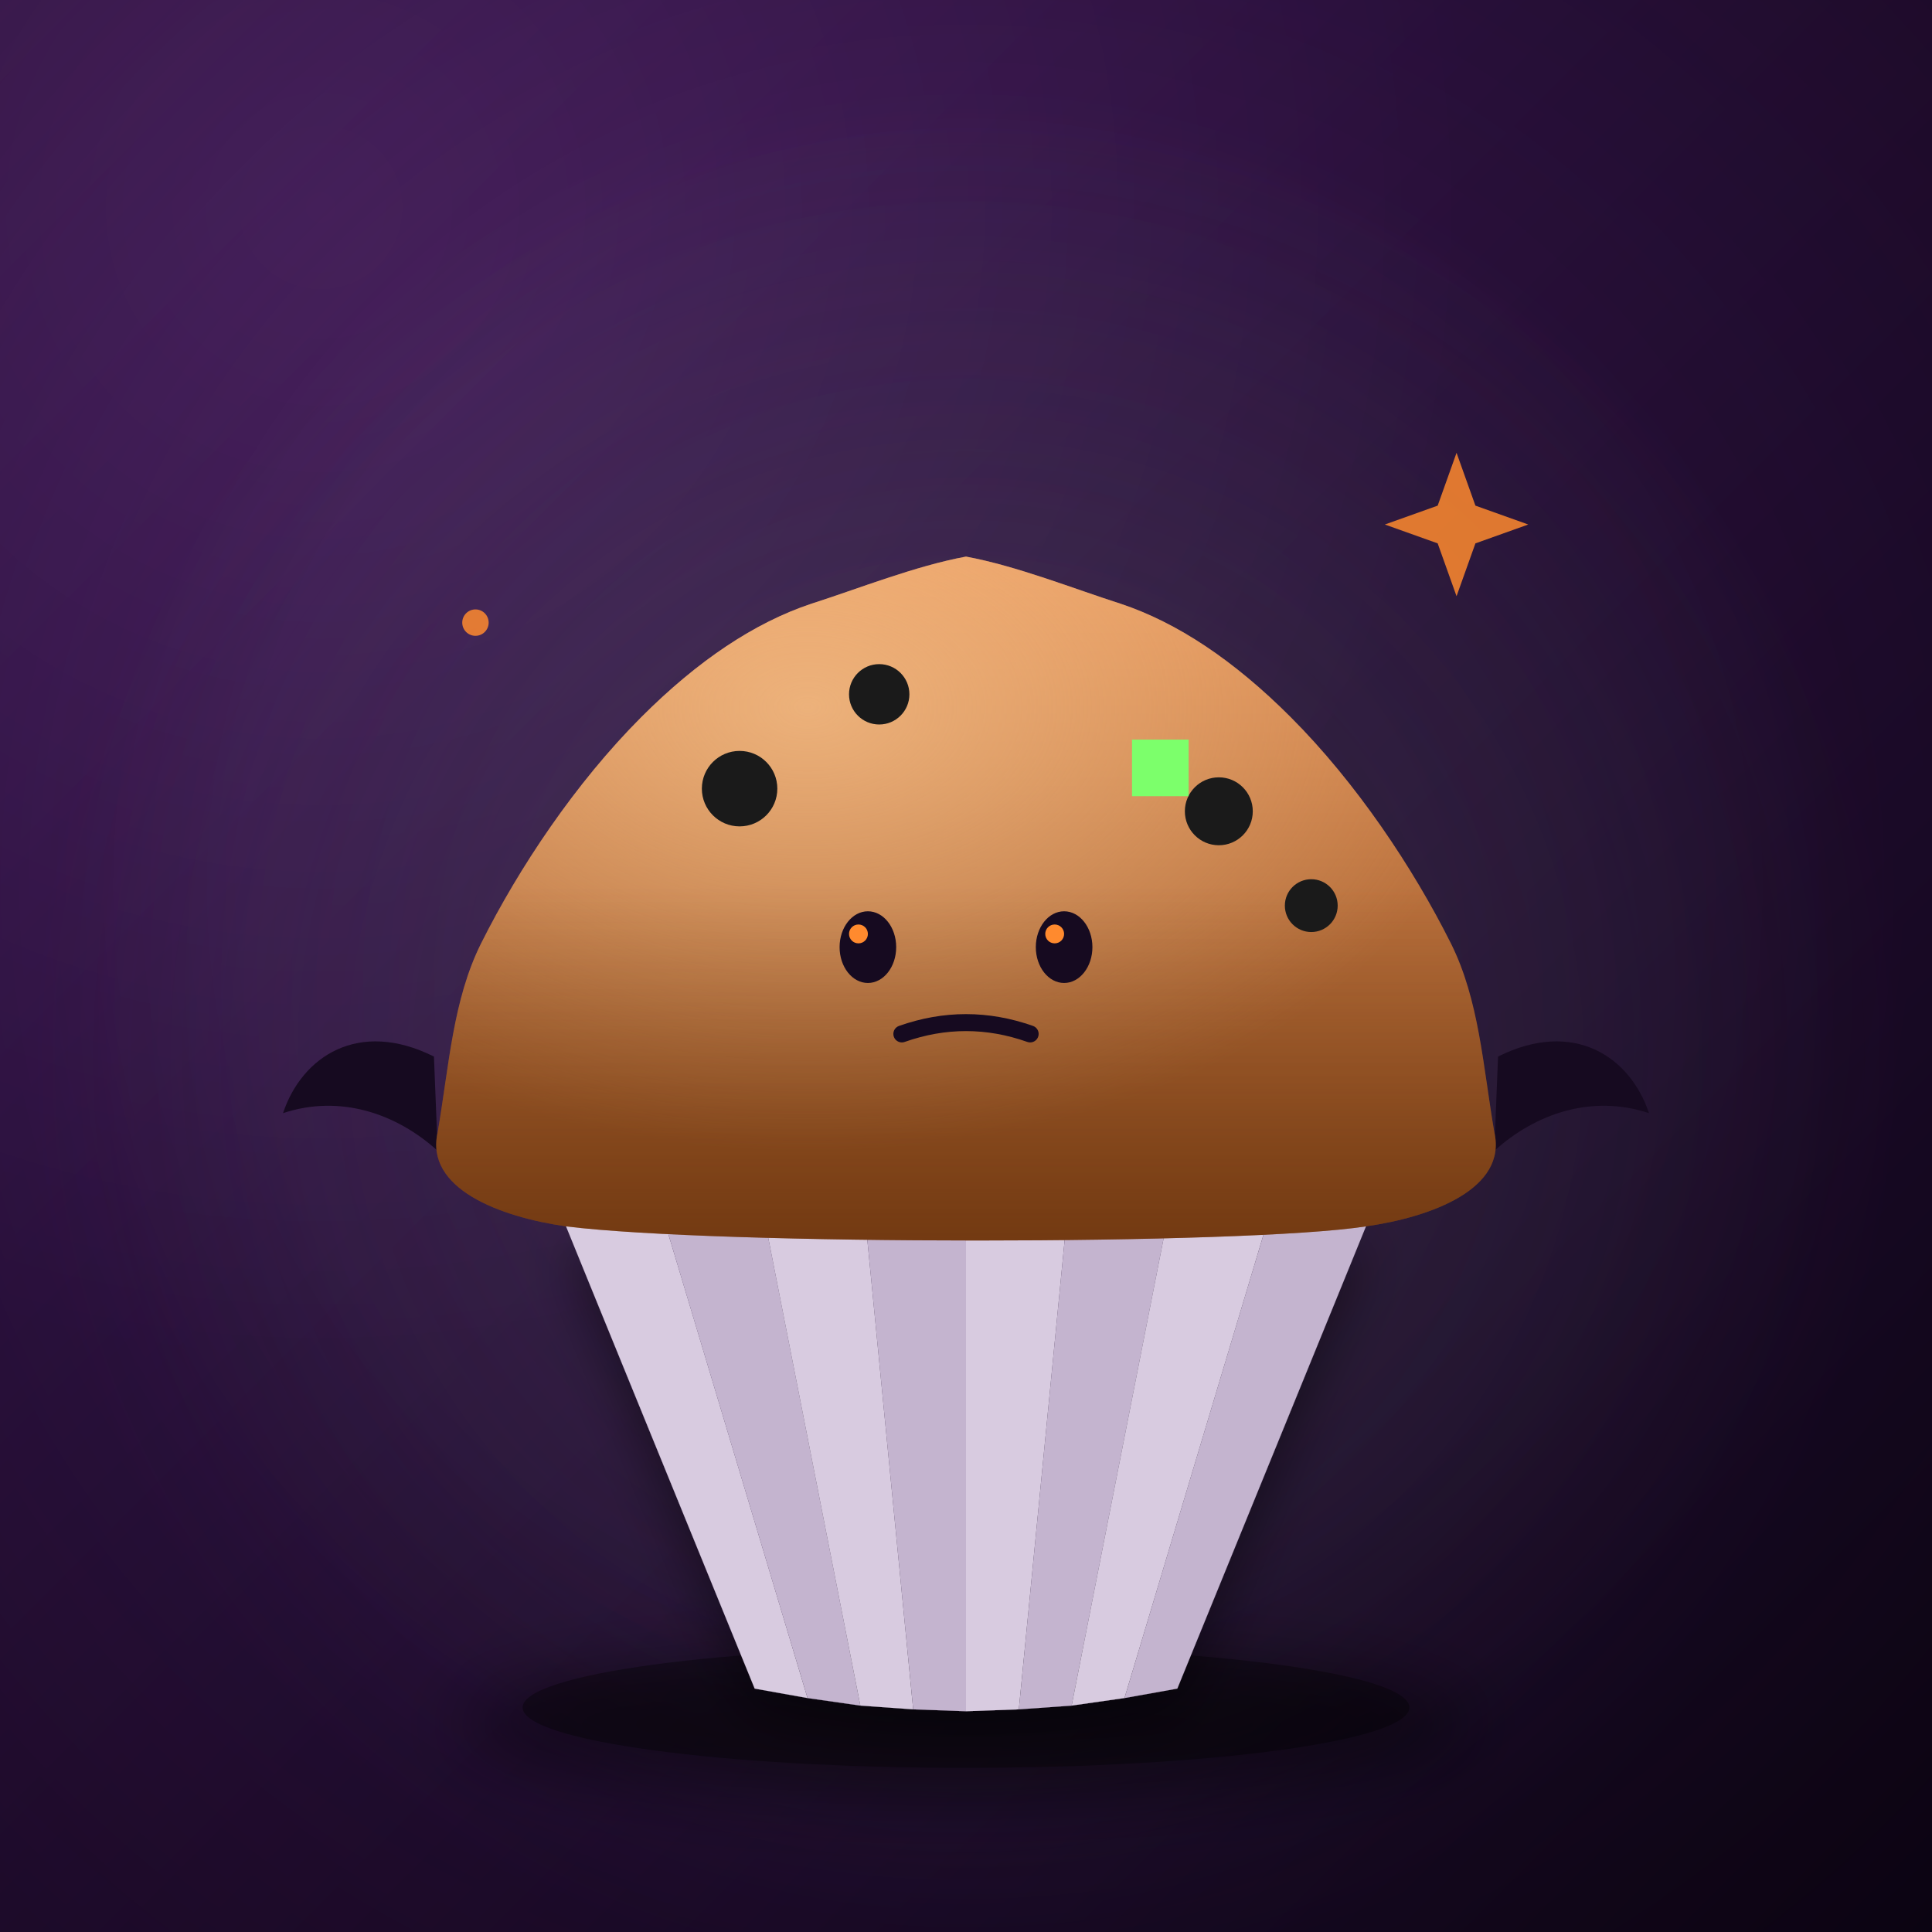
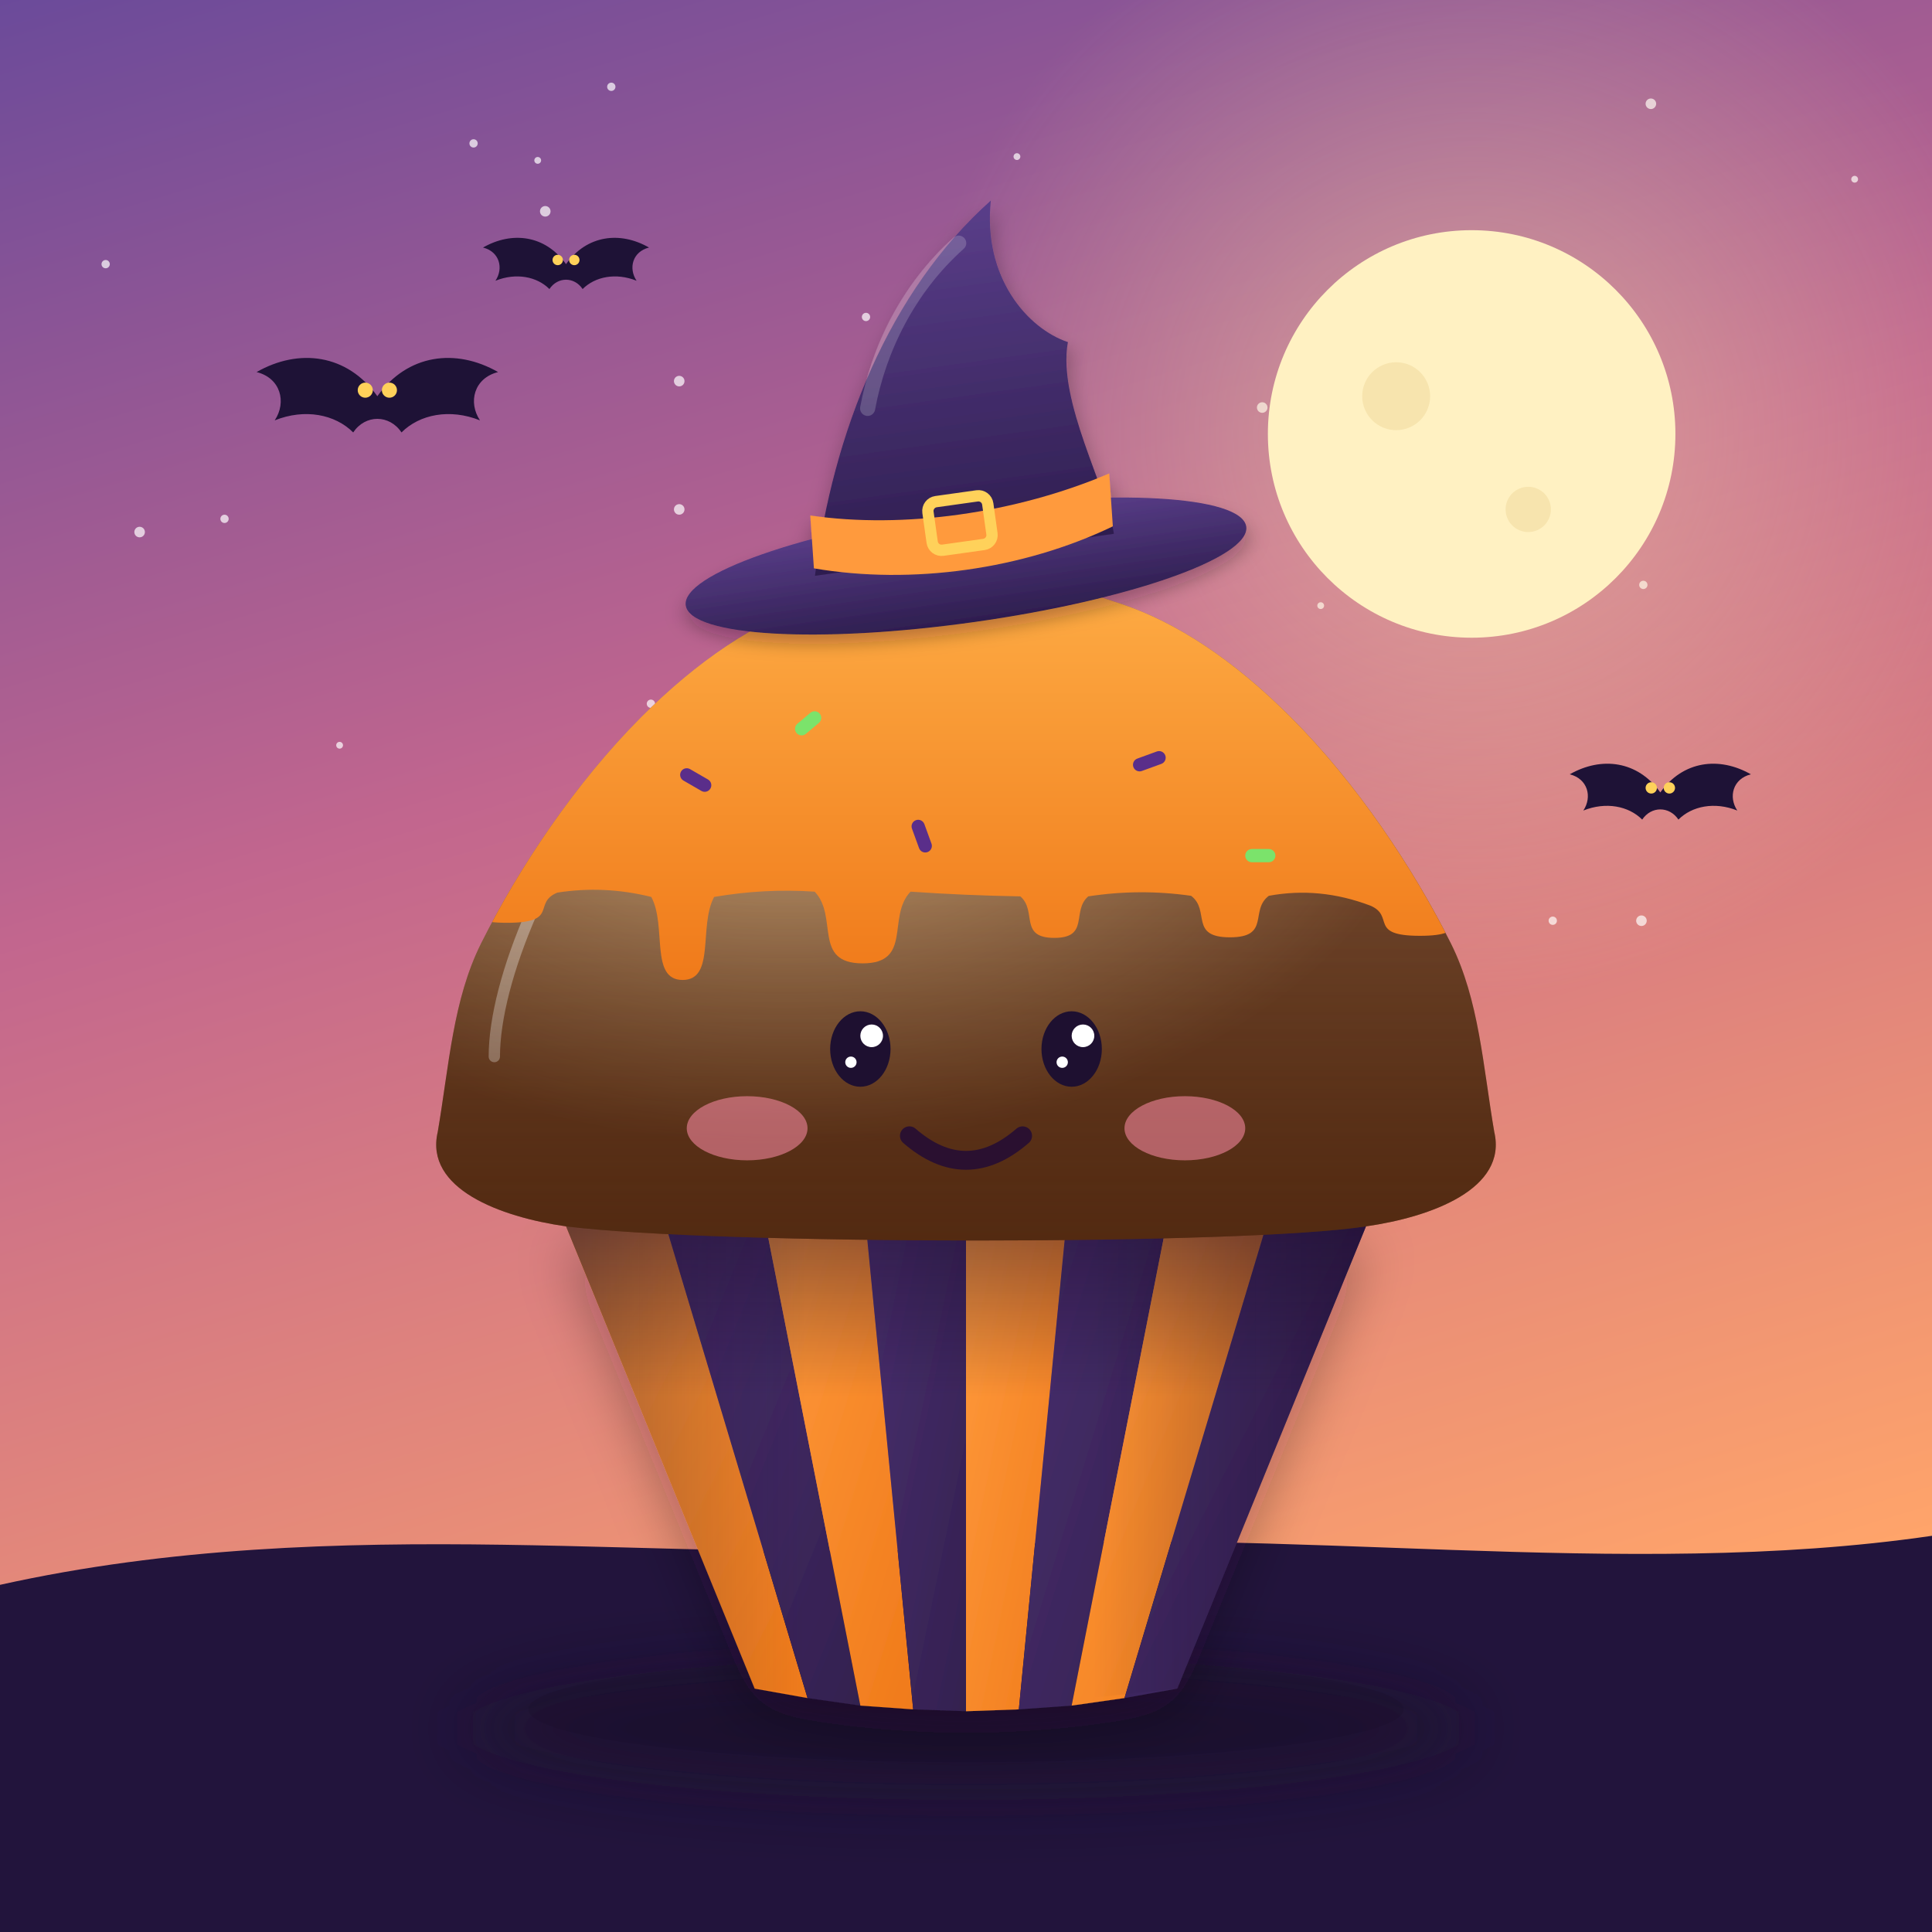
<svg xmlns="http://www.w3.org/2000/svg" width="1024" height="1024" viewBox="0 0 1024 1024">
  <defs>
-     <linearGradient id="bg" x1="0" y1="0" x2="1" y2="1">
-       <stop offset="0" stop-color="#3D1F52" />
-       <stop offset="1" stop-color="#0D0614" />
+     <linearGradient id="dome" x1="0" y1="0" x2="0" y2="1">
+       <stop offset="0" stop-color="#8A5A3A" />
+       <stop offset="1" stop-color="#4E2A16" />
    </linearGradient>
-     <linearGradient id="dome" x1="0" y1="0" x2="0" y2="1">
-       <stop offset="0" stop-color="#E8965A" />
-       <stop offset="1" stop-color="#8A4A1E" />
+     <radialGradient id="domeSheen" cx="0.33" cy="0.24" r="0.62">
+       <stop offset="0" stop-color="#FFE0A8" stop-opacity="0.6" />
+       <stop offset="1" stop-color="#FFE0A8" stop-opacity="0" />
+     </radialGradient>
+     <linearGradient id="domeShade" x1="0" y1="470" x2="0" y2="660" gradientUnits="userSpaceOnUse">
+       <stop offset="0" stop-color="#5A2A0A" stop-opacity="0" />
+       <stop offset="1" stop-color="#5A2A0A" stop-opacity="0.42" />
    </linearGradient>
-     <radialGradient id="sheen" cx="0.35" cy="0.22" r="0.65">
-       <stop offset="0" stop-color="#F7C48E" stop-opacity="0.7" />
-       <stop offset="1" stop-color="#F7C48E" stop-opacity="0" />
-     </radialGradient>
-     <radialGradient id="glow" cx="0.5" cy="0.5" r="0.5">
-       <stop offset="0" stop-color="#7CFF6B" stop-opacity="0.10" />
-       <stop offset="1" stop-color="#7CFF6B" stop-opacity="0" />
-     </radialGradient>
-     <filter id="s" x="-30%" y="-30%" width="160%" height="160%">
-       <feDropShadow dx="0" dy="12" stdDeviation="14" flood-color="#000000" flood-opacity="0.45" />
+     <clipPath id="domeClip">
+       <path d="M300,650 C265,645 225,630 232,600 C238,565 240,530 255,500 C275,460 305,415 340,380 C370,350 400,330 430,320 C455,312 485,300 512,295 C539,300 569,312 594,320 C624,330 654,350 684,380 C719,415 749,460 769,500 C784,530 786,565 792,600 C799,630 759,645 724,650 C660,660 380,660 300,650 Z" />
+     </clipPath>
+     <linearGradient id="linerA" x1="0" y1="0" x2="1" y2="1">
+       <stop offset="0" stop-color="#FF9A3C" />
+       <stop offset="1" stop-color="#F07A1A" />
+     </linearGradient>
+     <linearGradient id="linerB" x1="0" y1="0" x2="1" y2="1">
+       <stop offset="0" stop-color="#4A3070" />
+       <stop offset="1" stop-color="#33204F" />
+     </linearGradient>
+     <linearGradient id="linerShade" x1="300" y1="0" x2="724" y2="0" gradientUnits="userSpaceOnUse">
+       <stop offset="0" stop-color="#1A0A2A" stop-opacity="0.36" />
+       <stop offset="0.3" stop-color="#1A0A2A" stop-opacity="0" />
+       <stop offset="0.66" stop-color="#1A0A2A" stop-opacity="0" />
+       <stop offset="1" stop-color="#1A0A2A" stop-opacity="0.42" />
+     </linearGradient>
+     <linearGradient id="linerAO" x1="0" y1="650" x2="0" y2="740" gradientUnits="userSpaceOnUse">
+       <stop offset="0" stop-color="#1A0A2A" stop-opacity="0.45" />
+       <stop offset="1" stop-color="#1A0A2A" stop-opacity="0" />
+     </linearGradient>
+     <clipPath id="linerClip">
+       <polygon points="300,650 724,650 624,895 512,907 400,895" />
+     </clipPath>
+     <filter id="soft" x="-30%" y="-30%" width="160%" height="160%">
+       <feDropShadow dx="0" dy="12" stdDeviation="14" flood-color="#140A24" flood-opacity="0.3" />
    </filter>
-     <linearGradient id="bg-rm" x1="0" y1="0" x2="1" y2="1">
-       <stop offset="0" stop-color="#401959" />
-       <stop offset="1" stop-color="#0E0516" />
-     </linearGradient>
-     <radialGradient id="glow-rm" cx="0.5" cy="0.5" r="0.5">
-       <stop offset="0" stop-color="#7CFF6B" stop-opacity="0.10" />
-       <stop offset="1" stop-color="#7CFF6B" stop-opacity="0" />
-     </radialGradient>
-     <radialGradient id="rmBloom" cx="512" cy="560" r="500" gradientUnits="userSpaceOnUse">
-       <stop offset="0" stop-color="#55376C" stop-opacity="0.4" />
-       <stop offset=".42" stop-color="#55376C" stop-opacity="0.168" />
-       <stop offset="1" stop-color="#55376C" stop-opacity="0" />
-     </radialGradient>
-     <radialGradient id="rmVig" cx="512" cy="470" r="760" gradientUnits="userSpaceOnUse">
-       <stop offset=".5" stop-color="#030006" stop-opacity="0" />
-       <stop offset="1" stop-color="#030006" stop-opacity="0.3" />
-     </radialGradient>
-     <filter id="rmBlur18" x="-40%" y="-200%" width="180%" height="500%">
+     <filter id="small" x="-40%" y="-40%" width="180%" height="180%">
+       <feDropShadow dx="0" dy="5" stdDeviation="5" flood-color="#140A24" flood-opacity="0.3" />
+     </filter>
+     <filter id="blur18" x="-40%" y="-200%" width="180%" height="500%">
      <feGaussianBlur stdDeviation="18" />
    </filter>
-     <filter id="rmBlur6" x="-20%" y="-200%" width="140%" height="500%">
+     <filter id="blur6" x="-50%" y="-50%" width="200%" height="200%">
      <feGaussianBlur stdDeviation="6" />
    </filter>
-     <linearGradient id="rmLinerShade" x1="300" y1="0" x2="724" y2="0" gradientUnits="userSpaceOnUse">
-       <stop offset="0" stop-color="#695178" stop-opacity=".42" />
-       <stop offset=".34" stop-color="#695178" stop-opacity="0" />
-       <stop offset=".6" stop-color="#695178" stop-opacity="0" />
-       <stop offset="1" stop-color="#695178" stop-opacity=".5" />
+     <filter id="blur14" x="-50%" y="-50%" width="200%" height="200%">
+       <feGaussianBlur stdDeviation="14" />
+     </filter>
+     <linearGradient id="bgS" x1="0" y1="0" x2="0.3" y2="1">
+       <stop offset="0" stop-color="#6A4A9A" />
+       <stop offset="0.45" stop-color="#C2668E" />
+       <stop offset="1" stop-color="#FFA46A" />
    </linearGradient>
-     <linearGradient id="rmAO" x1="0" y1="660" x2="0" y2="730" gradientUnits="userSpaceOnUse">
-       <stop offset="0" stop-color="#695178" stop-opacity=".55" />
-       <stop offset="1" stop-color="#695178" stop-opacity="0" />
+     <radialGradient id="moonG" cx="780" cy="230" r="300" gradientUnits="userSpaceOnUse">
+       <stop offset="0" stop-color="#FFE9A8" stop-opacity="0.45" />
+       <stop offset="1" stop-color="#FFE9A8" stop-opacity="0" />
+     </radialGradient>
+     <linearGradient id="orangeF" x1="0" y1="0" x2="0" y2="1">
+       <stop offset="0" stop-color="#FFB24A" />
+       <stop offset="1" stop-color="#F07A1A" />
    </linearGradient>
-     <clipPath id="rmLinerClip">
-       <polygon points="300,650 353,650 428,900 400,895" />
-       <polygon points="353,650 406,650 456,904 428,900" />
-       <polygon points="406,650 459,650 484,906 456,904" />
-       <polygon points="459,650 512,650 512,907 484,906" />
-       <polygon points="512,650 565,650 540,906 512,907" />
-       <polygon points="565,650 618,650 568,904 540,906" />
-       <polygon points="618,650 671,650 596,900 568,904" />
-       <polygon points="671,650 724,650 624,895 596,900" />
-     </clipPath>
-     <radialGradient id="rmKey" cx="170" cy="110" r="900" gradientUnits="userSpaceOnUse">
-       <stop offset="0" stop-color="#FFFFFF" stop-opacity="0.28" />
-       <stop offset=".7" stop-color="#FFFFFF" stop-opacity="0" />
-     </radialGradient>
-     <linearGradient id="rmDomeShade" x1="0" y1="470" x2="0" y2="660" gradientUnits="userSpaceOnUse">
-       <stop offset="0" stop-color="#522300" stop-opacity="0" />
-       <stop offset="1" stop-color="#522300" stop-opacity=".42" />
+     <linearGradient id="hatW" x1="0" y1="0" x2="0" y2="1">
+       <stop offset="0" stop-color="#5A3E8A" />
+       <stop offset="1" stop-color="#2E1E4F" />
    </linearGradient>
-     <clipPath id="rmDomeClip">
-       <path d="M300,650 C265,645 225,630 232,600 C238,565 240,530 255,500 C275,460 305,415 340,380 C370,350 400,330 430,320 C455,312 485,300 512,295 C539,300 569,312 594,320 C624,330 654,350 684,380 C719,415 749,460 769,500 C784,530 786,565 792,600 C799,630 759,645 724,650 C660,660 380,660 300,650 Z" />
-     </clipPath>
  </defs>
-   <g clip-path="url(#rmLinerClip)">
-     <rect x="300" y="662" width="424" height="240" fill="url(#rmLinerShade)" />
-     <rect x="300" y="662" width="424" height="70" fill="url(#rmAO)" />
+   <rect width="1024" height="1024" fill="url(#bgS)" />
+   <circle cx="345" cy="373" r="2.2" fill="#FFFFFF" opacity="0.7" />
+   <circle cx="539" cy="83" r="1.8" fill="#FFFFFF" opacity="0.7" />
+   <circle cx="871" cy="310" r="2.2" fill="#FFFFFF" opacity="0.7" />
+   <circle cx="285" cy="85" r="1.8" fill="#FFFFFF" opacity="0.7" />
+   <circle cx="119" cy="275" r="2.2" fill="#FFFFFF" opacity="0.7" />
+   <circle cx="74" cy="282" r="2.8" fill="#FFFFFF" opacity="0.7" />
+   <circle cx="461" cy="263" r="2.2" fill="#FFFFFF" opacity="0.7" />
+   <circle cx="704" cy="218" r="2.8" fill="#FFFFFF" opacity="0.7" />
+   <circle cx="847" cy="216" r="1.8" fill="#FFFFFF" opacity="0.7" />
+   <circle cx="875" cy="55" r="2.8" fill="#FFFFFF" opacity="0.7" />
+   <circle cx="180" cy="395" r="1.8" fill="#FFFFFF" opacity="0.7" />
+   <circle cx="251" cy="76" r="2.2" fill="#FFFFFF" opacity="0.7" />
+   <circle cx="324" cy="46" r="2.2" fill="#FFFFFF" opacity="0.7" />
+   <circle cx="870" cy="488" r="2.8" fill="#FFFFFF" opacity="0.7" />
+   <circle cx="462" cy="337" r="2.2" fill="#FFFFFF" opacity="0.7" />
+   <circle cx="823" cy="488" r="2.2" fill="#FFFFFF" opacity="0.7" />
+   <circle cx="289" cy="112" r="2.8" fill="#FFFFFF" opacity="0.7" />
+   <circle cx="983" cy="95" r="1.8" fill="#FFFFFF" opacity="0.7" />
+   <circle cx="360" cy="270" r="2.8" fill="#FFFFFF" opacity="0.7" />
+   <circle cx="669" cy="216" r="2.8" fill="#FFFFFF" opacity="0.7" />
+   <circle cx="56" cy="140" r="2.2" fill="#FFFFFF" opacity="0.7" />
+   <circle cx="700" cy="321" r="1.8" fill="#FFFFFF" opacity="0.7" />
+   <circle cx="425" cy="500" r="2.8" fill="#FFFFFF" opacity="0.7" />
+   <circle cx="360" cy="202" r="2.8" fill="#FFFFFF" opacity="0.7" />
+   <circle cx="605" cy="360" r="1.8" fill="#FFFFFF" opacity="0.7" />
+   <circle cx="459" cy="168" r="2.2" fill="#FFFFFF" opacity="0.7" />
+   <rect width="1024" height="1024" fill="url(#moonG)" />
+   <circle cx="780" cy="230" r="108" fill="#FFF1C2" />
+   <circle cx="740" cy="210" r="18" fill="#F2DCA0" opacity="0.6" />
+   <circle cx="810" cy="270" r="12" fill="#F2DCA0" opacity="0.6" />
+   <g transform="translate(200 210) scale(1.6)">
+     <path d="M0,0 C-10,-14 -26,-16 -40,-8 C-32,-6 -30,2 -34,8 C-24,4 -14,6 -8,12 C-4,6 4,6 8,12 C14,6 24,4 34,8 C30,2 32,-6 40,-8 C26,-16 10,-14 0,0 Z" fill="#1E1236" />
+     <circle cx="-4" cy="-2" r="2.5" fill="#FFD15A" />
+     <circle cx="4" cy="-2" r="2.5" fill="#FFD15A" />
  </g>
-   <rect width="1024" height="1024" fill="url(#bg-rm)" />
-   <circle cx="512" cy="520" r="480" fill="url(#glow-rm)" />
-   <rect width="1024" height="1024" fill="url(#rmKey)" style="mix-blend-mode:soft-light" />
-   <circle cx="512" cy="560" r="500" fill="url(#rmBloom)" />
-   <rect width="1024" height="1024" fill="url(#rmVig)" />
-   <ellipse cx="512" cy="914" rx="268" ry="40" fill="#000000" opacity="0.42" filter="url(#rmBlur18)" />
-   <ellipse cx="512" cy="905" rx="235" ry="32" fill="#000000" opacity="0.35" />
-   <g fill="#160A20">
-     <path d="M230,560 C190,540 160,560 150,590 C180,580 210,590 232,610 Z" />
-     <path d="M794,560 C834,540 864,560 874,590 C844,580 814,590 792,610 Z" />
+   <g transform="translate(300 140) scale(1.1)">
+     <path d="M0,0 C-10,-14 -26,-16 -40,-8 C-32,-6 -30,2 -34,8 C-24,4 -14,6 -8,12 C-4,6 4,6 8,12 C14,6 24,4 34,8 C30,2 32,-6 40,-8 C26,-16 10,-14 0,0 Z" fill="#1E1236" />
+     <circle cx="-4" cy="-2" r="2.5" fill="#FFD15A" />
+     <circle cx="4" cy="-2" r="2.5" fill="#FFD15A" />
  </g>
-   <g filter="url(#s)">
-     <polygon points="300,650 353,650 428,900 400,895" fill="#D8CBE0" />
-     <polygon points="353,650 406,650 456,904 428,900" fill="#C4B4CF" />
-     <polygon points="406,650 459,650 484,906 456,904" fill="#D8CBE0" />
-     <polygon points="459,650 512,650 512,907 484,906" fill="#C4B4CF" />
-     <polygon points="512,650 565,650 540,906 512,907" fill="#D8CBE0" />
-     <polygon points="565,650 618,650 568,904 540,906" fill="#C4B4CF" />
-     <polygon points="618,650 671,650 596,900 568,904" fill="#D8CBE0" />
-     <polygon points="671,650 724,650 624,895 596,900" fill="#C4B4CF" />
+   <g transform="translate(880 420) scale(1.2)">
+     <path d="M0,0 C-10,-14 -26,-16 -40,-8 C-32,-6 -30,2 -34,8 C-24,4 -14,6 -8,12 C-4,6 4,6 8,12 C14,6 24,4 34,8 C30,2 32,-6 40,-8 C26,-16 10,-14 0,0 Z" fill="#1E1236" />
+     <circle cx="-4" cy="-2" r="2.5" fill="#FFD15A" />
+     <circle cx="4" cy="-2" r="2.5" fill="#FFD15A" />
+   </g>
+   <path d="M0,840 C180,800 360,830 512,820 C680,808 860,838 1024,814 L1024,1024 L0,1024 Z" fill="#22143C" />
+   <ellipse cx="512" cy="916" rx="268" ry="38" fill="#140A24" opacity="0.42" filter="url(#blur18)" />
+   <ellipse cx="512" cy="906" rx="232" ry="28" fill="#140A24" opacity="0.2" />
+   <g filter="url(#soft)">
+     <polygon points="300,650 353,650 428,900 400,895" fill="url(#linerA)" />
+     <polygon points="353,650 406,650 456,904 428,900" fill="url(#linerB)" />
+     <polygon points="406,650 459,650 484,906 456,904" fill="url(#linerA)" />
+     <polygon points="459,650 512,650 512,907 484,906" fill="url(#linerB)" />
+     <polygon points="512,650 565,650 540,906 512,907" fill="url(#linerA)" />
+     <polygon points="565,650 618,650 568,904 540,906" fill="url(#linerB)" />
+     <polygon points="618,650 671,650 596,900 568,904" fill="url(#linerA)" />
+     <polygon points="671,650 724,650 624,895 596,900" fill="url(#linerB)" />
+   </g>
+   <g clip-path="url(#linerClip)">
+     <rect x="300" y="650" width="424" height="260" fill="url(#linerShade)" />
+     <rect x="300" y="650" width="424" height="90" fill="url(#linerAO)" />
  </g>
  <path d="M300,650 C265,645 225,630 232,600 C238,565 240,530 255,500 C275,460 305,415 340,380 C370,350 400,330 430,320 C455,312 485,300 512,295 C539,300 569,312 594,320 C624,330 654,350 684,380 C719,415 749,460 769,500 C784,530 786,565 792,600 C799,630 759,645 724,650 C660,660 380,660 300,650 Z" fill="url(#dome)" />
-   <path d="M300,650 C265,645 225,630 232,600 C238,565 240,530 255,500 C275,460 305,415 340,380 C370,350 400,330 430,320 C455,312 485,300 512,295 C539,300 569,312 594,320 C624,330 654,350 684,380 C719,415 749,460 769,500 C784,530 786,565 792,600 C799,630 759,645 724,650 C660,660 380,660 300,650 Z" fill="url(#sheen)" />
-   <g clip-path="url(#rmDomeClip)">
-     <rect x="220" y="470" width="590" height="200" fill="url(#rmDomeShade)" />
+   <path d="M300,650 C265,645 225,630 232,600 C238,565 240,530 255,500 C275,460 305,415 340,380 C370,350 400,330 430,320 C455,312 485,300 512,295 C539,300 569,312 594,320 C624,330 654,350 684,380 C719,415 749,460 769,500 C784,530 786,565 792,600 C799,630 759,645 724,650 C660,660 380,660 300,650 Z" fill="url(#domeSheen)" />
+   <path d="M262,560 C262,520 290,450 340,390 C380,345 440,312 512,300" fill="none" stroke="#FFFFFF" stroke-width="6" stroke-linecap="round" opacity="0.35" />
+   <g clip-path="url(#domeClip)">
+     <rect x="220" y="470" width="590" height="200" fill="url(#domeShade)" />
+     <path d="M220,280 L820,280 L820,475.8 Q799.5,475.1 779.0,480.0 C765.8,485.6 780.3,496.0 752.6,496.0 C725.0,496.0 739.5,485.6 726.3,480.0 Q699.4,469.8 672.5,474.8 C662.2,482.5 673.6,496.8 651.9,496.8 C630.2,496.8 641.6,482.5 631.3,474.8 Q604.0,470.9 576.8,475.1 C567.8,482.8 577.7,497.1 558.8,497.1 C539.9,497.1 549.8,482.8 540.8,475.1 Q511.7,474.6 482.6,472.6 C469.9,485.9 483.9,510.6 457.2,510.6 C430.6,510.6 444.5,485.9 431.8,472.6 Q405.2,470.8 378.5,475.4 C370.2,490.8 379.3,519.4 361.8,519.4 C344.3,519.4 353.5,490.8 345.2,475.4 Q320.3,469.2 295.4,473.1 C282.0,478.7 296.7,489.1 268.7,489.1 C240.7,489.1 255.4,478.7 242.0,473.1 Q231.0,478.9 220,478.2 Z" fill="url(#orangeF)" />
+     <g fill="#5A2E8A">
+       <rect x="360" y="410" width="18" height="7" rx="3.5" transform="rotate(30 369 413)" />
+       <rect x="600" y="400" width="18" height="7" rx="3.5" transform="rotate(-20 609 403)" />
+       <rect x="480" y="440" width="18" height="7" rx="3.5" transform="rotate(70 489 443)" />
+     </g>
+     <g fill="#7BE36B">
+       <rect x="420" y="380" width="16" height="7" rx="3.5" transform="rotate(-40 428 383)" />
+       <rect x="660" y="450" width="16" height="7" rx="3.5" />
+     </g>
  </g>
-   <g fill="#1A1A1A">
-     <circle cx="392" cy="418" r="20" />
-     <circle cx="466" cy="368" r="16" />
-     <circle cx="646" cy="430" r="18" />
-     <circle cx="695" cy="480" r="14" />
+   <g transform="translate(512 300) rotate(-8)" filter="url(#small)">
+     <ellipse cx="0" cy="0" rx="150" ry="30" fill="url(#hatW)" />
+     <path d="M-80,-6 C-60,-80 -20,-150 40,-190 C30,-150 50,-120 70,-110 C60,-80 80,-30 80,-6 Z" fill="url(#hatW)" />
+     <path d="M-80,-10 C-30,6 30,6 80,-10 L82,-38 C30,-24 -30,-24 -78,-38 Z" fill="#FF9A3C" />
+     <rect x="-16" y="-36" width="32" height="26" rx="5" fill="none" stroke="#FFD15A" stroke-width="6" />
+     <path d="M-40,-90 C-30,-120 -10,-150 20,-170" stroke="#FFFFFF" stroke-width="8" stroke-linecap="round" fill="none" opacity="0.18" />
  </g>
-   <rect x="600" y="392" width="30" height="30" fill="#7CFF6B" />
-   <g>
-     <ellipse cx="460" cy="502" rx="15" ry="19" fill="#160A20" />
-     <ellipse cx="564" cy="502" rx="15" ry="19" fill="#160A20" />
-     <circle cx="455" cy="495" r="5" fill="#FF8A2E" />
-     <circle cx="559" cy="495" r="5" fill="#FF8A2E" />
-     <path d="M478,548 Q512,536 546,548" stroke="#160A20" stroke-width="9" stroke-linecap="round" fill="none" />
+   <g fill="#FF8DA8" opacity="0.55">
+     <ellipse cx="396" cy="598" rx="32" ry="17" />
+     <ellipse cx="628" cy="598" rx="32" ry="17" />
  </g>
-   <g fill="#FF8A2E" opacity="0.85">
-     <path d="M772,240 L782,268 L810,278 L782,288 L772,316 L762,288 L734,278 L762,268 Z" />
-     <circle cx="252" cy="330" r="7" />
+   <g fill="#1E1030">
+     <ellipse cx="456" cy="556" rx="16" ry="20" />
+     <ellipse cx="568" cy="556" rx="16" ry="20" />
  </g>
+   <g fill="#FFFFFF">
+     <circle cx="462" cy="549" r="6" />
+     <circle cx="574" cy="549" r="6" />
+     <circle cx="451" cy="563" r="3" />
+     <circle cx="563" cy="563" r="3" />
+   </g>
+   <path d="M482,602 Q512,628 542,602" stroke="#2A1030" stroke-width="10" stroke-linecap="round" fill="none" />
</svg>
